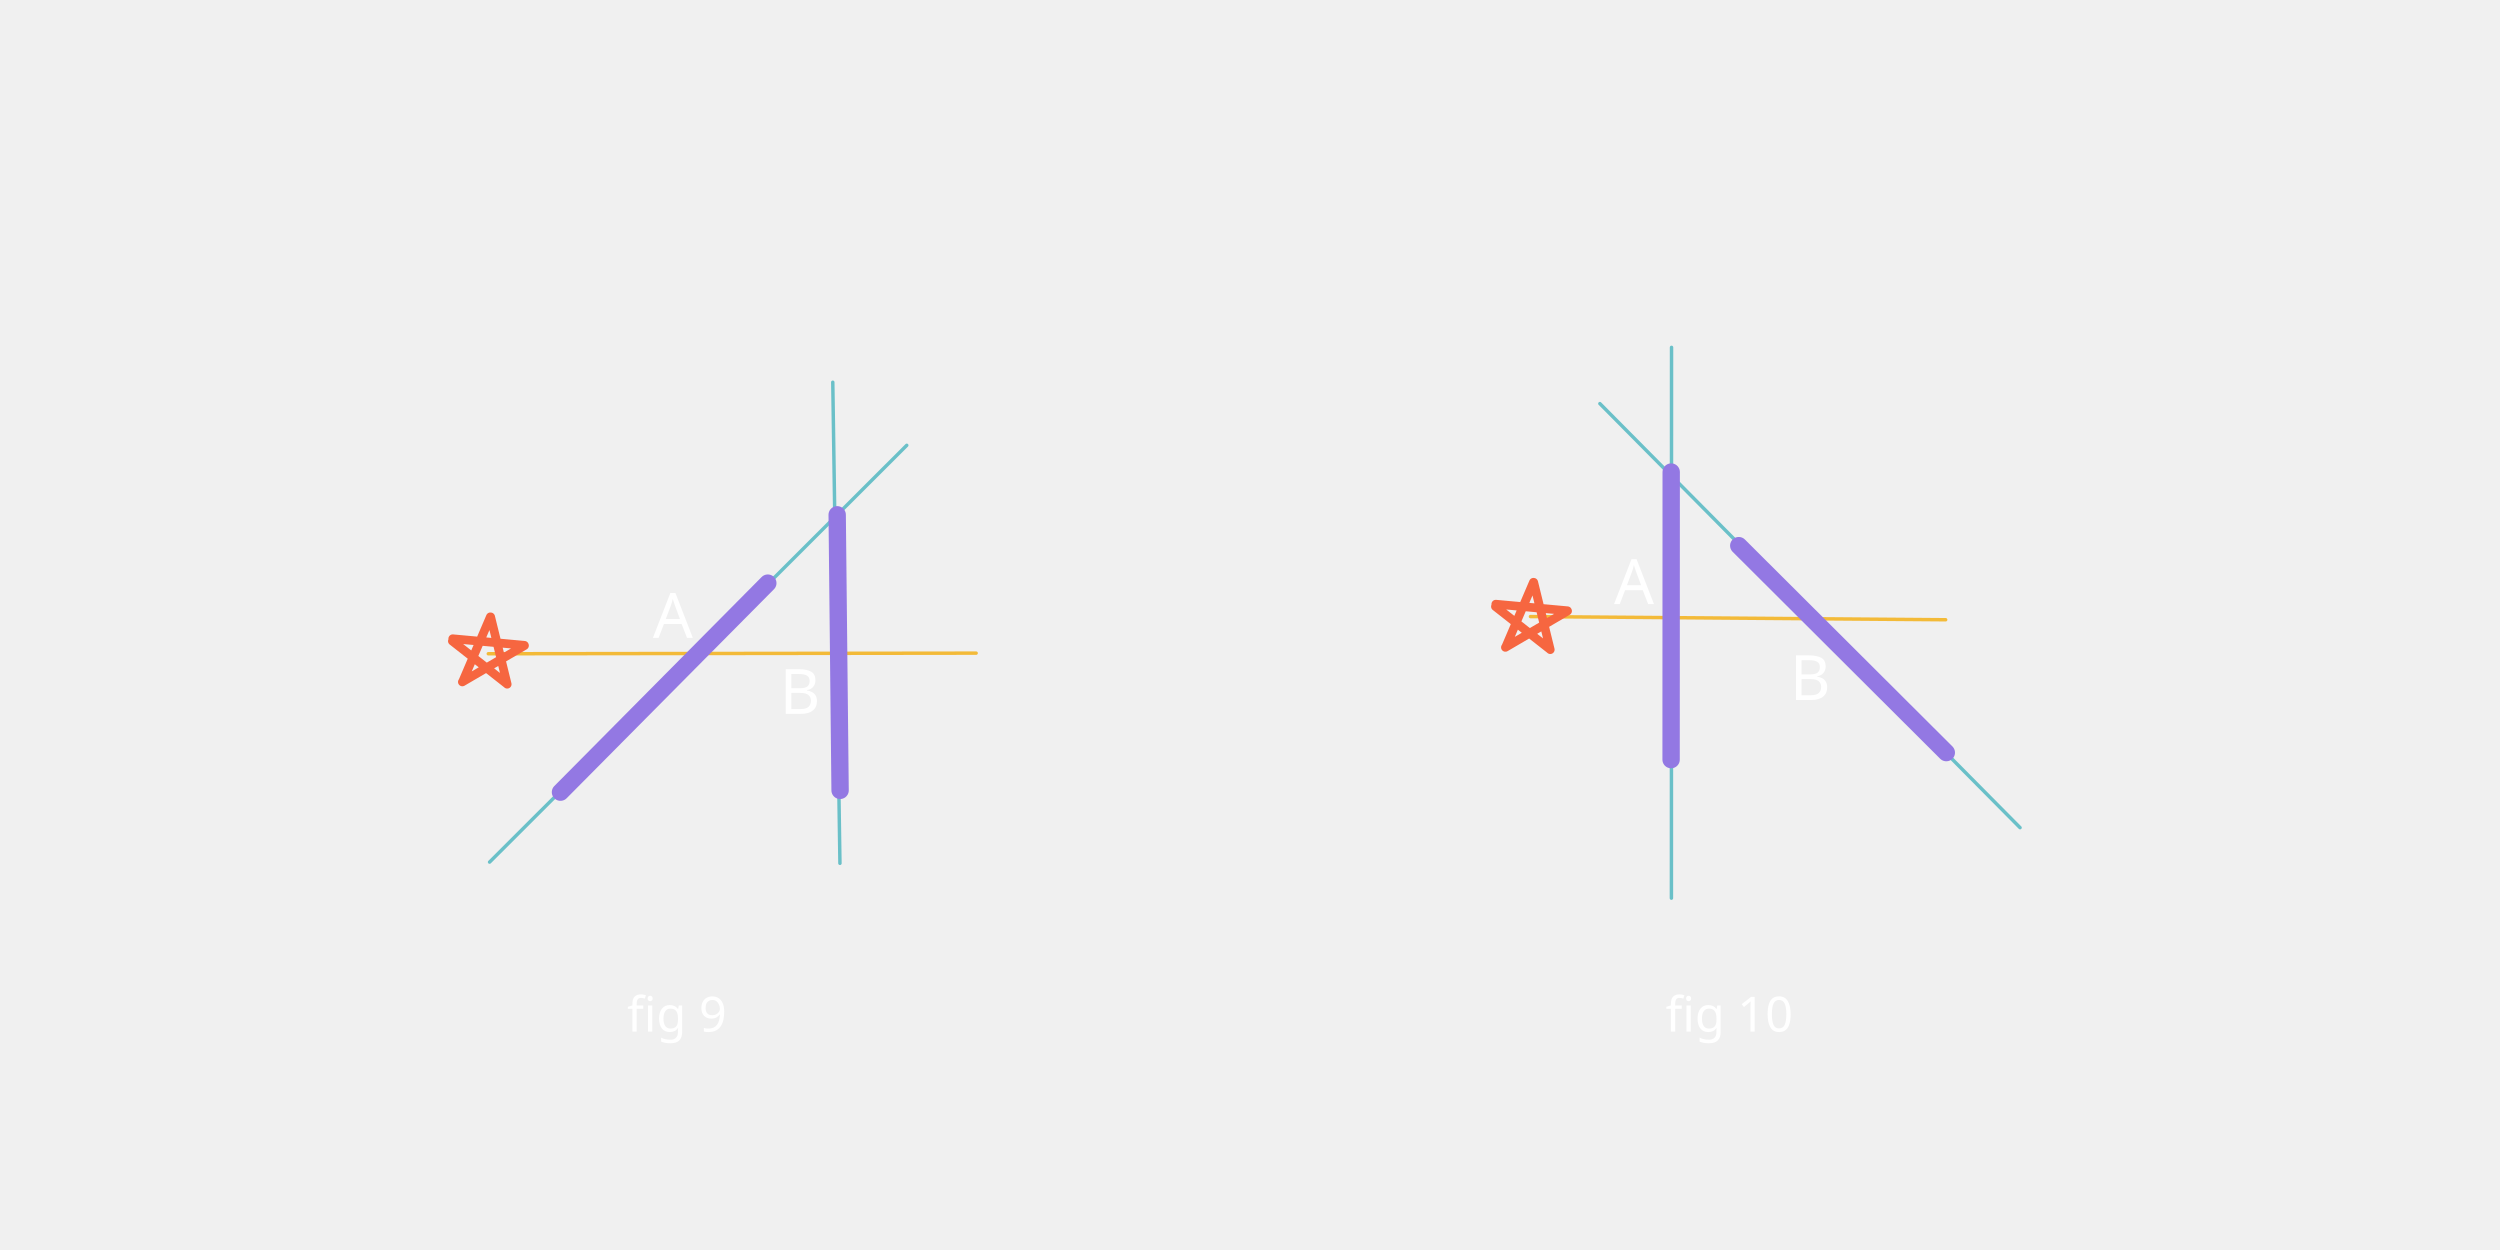
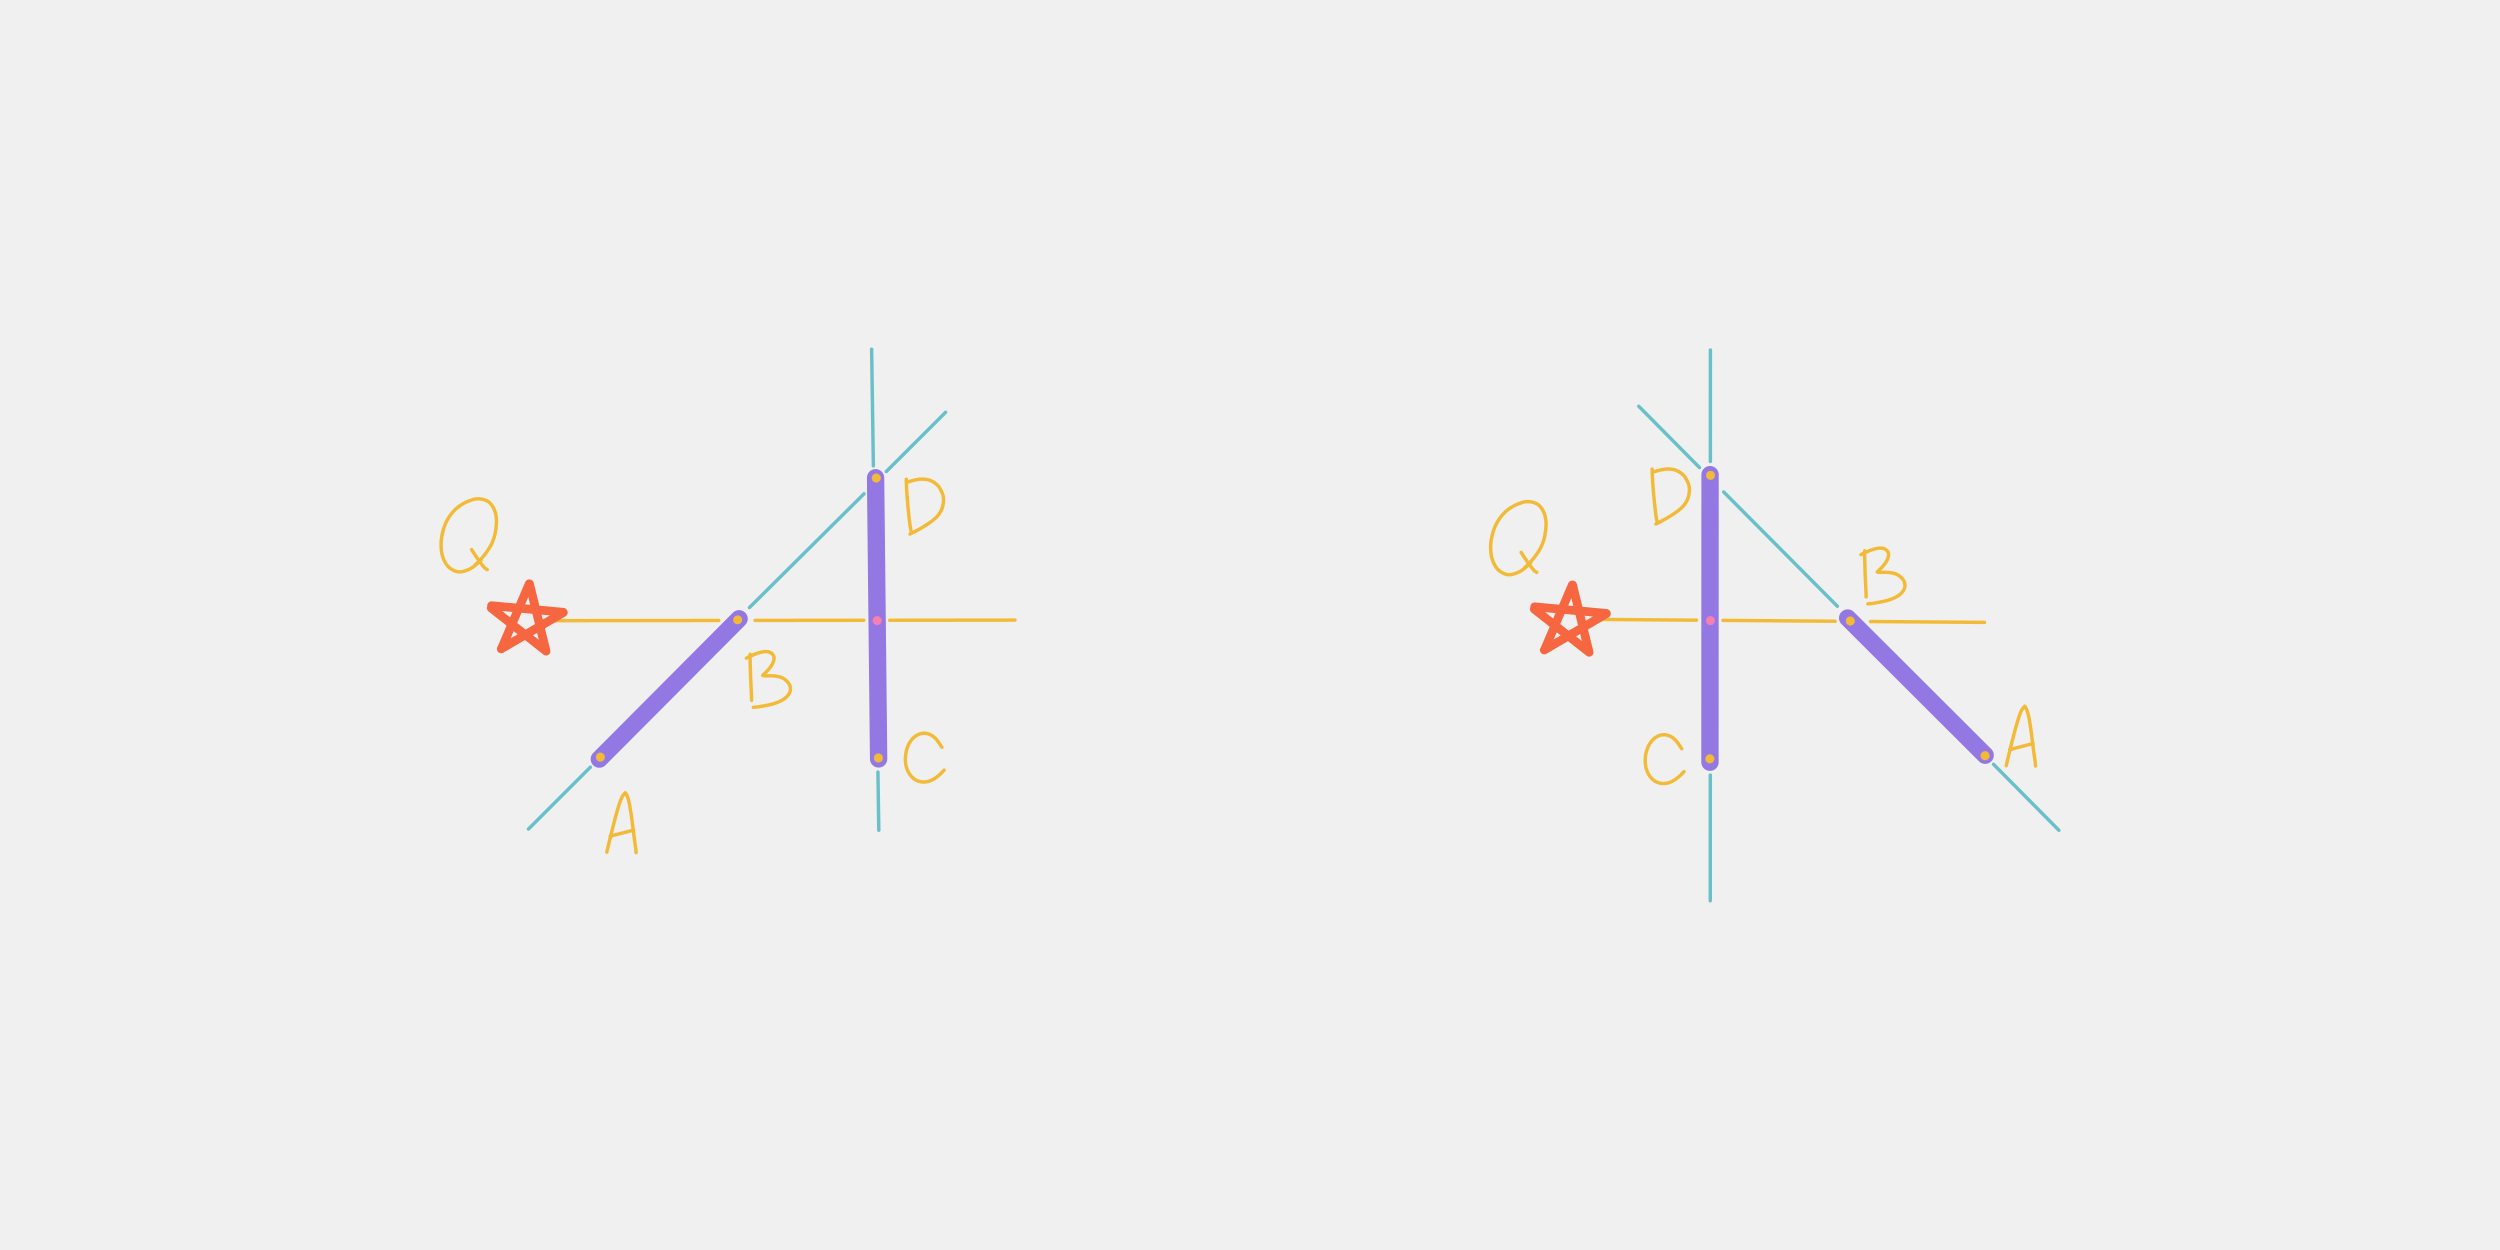
<svg xmlns="http://www.w3.org/2000/svg" xml:space="preserve" viewBox="0 0 960 480">
-   <g style="display:inline">
-     <text xml:space="preserve" x="924.015" y="963.631" style="font-style:normal;font-variant:normal;font-weight:400;font-stretch:normal;font-size:18px;font-family:&quot;JetBrains Mono&quot;;-inkscape-font-specification:&quot;JetBrains Mono&quot;;text-align:start;writing-mode:lr-tb;direction:ltr;text-anchor:start;fill:#fff;fill-opacity:1;stroke:none;stroke-width:2.835;stroke-linecap:round;stroke-linejoin:round" transform="translate(-612.216 -1052.89)scale(1.33333)">
-       <tspan x="924.015" y="963.631" style="font-size:18px;stroke-width:2.835">A</tspan>
-     </text>
-     <text xml:space="preserve" x="974.656" y="991.274" style="font-style:normal;font-variant:normal;font-weight:400;font-stretch:normal;font-size:18px;font-family:&quot;JetBrains Mono&quot;;-inkscape-font-specification:&quot;JetBrains Mono&quot;;text-align:start;writing-mode:lr-tb;direction:ltr;text-anchor:start;fill:#fff;fill-opacity:1;stroke:none;stroke-width:2.835;stroke-linecap:round;stroke-linejoin:round" transform="translate(-612.216 -1052.89)scale(1.33333)">
-       <tspan x="974.656" y="991.274" style="font-size:18px;stroke-width:2.835">B</tspan>
-     </text>
-     <path fill="none" stroke="#6ac0c8" stroke-linecap="round" stroke-linejoin="round" d="m940.565 889.714-.035 158.624m-20.599-142.426 121.007 122.122" style="display:inline" transform="translate(-612.216 -1052.89)scale(1.33333)" />
-     <path fill="none" stroke="#f3ba38" stroke-linecap="round" stroke-linejoin="round" d="m899.937 967.242 119.574.916" style="display:inline" transform="translate(-612.216 -1052.89)scale(1.33333)" />
-     <path fill="none" stroke="#9378e3" stroke-linecap="round" stroke-linejoin="round" stroke-width="6.667" d="m641.74 181.265-.038 110.424m25.984-82.162 79.696 79.472" />
-     <path fill="none" stroke="#f66640" stroke-linecap="round" stroke-linejoin="round" stroke-width="2.5" d="m892.882 975.852 7.907-18.491m.088.011 4.765 19.402m-15.795-12.422 15.777 12.39m-15.671-13.073 20.64 1.891m-17.872 10.556 17.903-10.472" style="display:inline" transform="translate(-612.216 -1052.89)scale(1.33333)" />
+   <g style="display:inline" transform="translate(-597.294 -1051.877)scale(1.33333)">
+     <path fill="none" stroke="#6ac0c8" stroke-linecap="round" stroke-linejoin="round" d="m600.162 1027.675 17.827-17.81m45.825-45.98 32.999-32.768m6.409-6.403 17.086-17.069m-21.304-18.168.5 33.607m1.313 88.185.249 16.751m239.499-138.306-.008 32.1m-.019 90.319-.008 36.205m-20.599-142.426 17.504 17.665m6.962 7.027 32.739 32.91m44.963 45.507 18.839 19.013" />
+     <path fill="none" stroke="#f3ba38" stroke-linecap="round" stroke-linejoin="round" d="m603.798 967.669 51.187-.065m10.464-.013 31.303-.04m7.437-.009 36.097-.046m168.305-.188 27.971.214m7.614.059 32.314.247m10.2.079 32.821.251" />
+     <path fill="none" stroke="#9378e3" stroke-linecap="round" stroke-linejoin="round" stroke-width="5" d="m620.58 1007.529 40.243-40.407m39.318-40.617.874 80.967m239.452-81.856-.028 82.818m39.663-41.533 39.597 39.515" />
+     <path fill="none" stroke="#f66640" stroke-linecap="round" stroke-linejoin="round" stroke-width="2.5" d="m592.479 975.528 7.907-18.492m.088.012 4.764 19.402m-15.795-12.422 15.778 12.389m-15.671-13.072 20.64 1.891m-17.872 10.556 17.903-10.472m282.661 10.532 7.907-18.491m.088.011 4.765 19.402m-15.795-12.422 15.777 12.39m-15.671-13.073 20.64 1.891m-17.872 10.556 17.903-10.472" />
+     <circle cx="620.875" cy="1006.967" r="1.25" fill="#f3ba38" stroke="#f3ba38" stroke-width=".1" />
+     <path fill="none" stroke="#f3ba38" stroke-linecap="round" stroke-linejoin="round" stroke-width="2.5" d="m660.372 967.445.08-.044.003.033" />
+     <circle cx="700.337" cy="926.589" r="1.25" fill="#f3ba38" stroke="#f3ba38" stroke-width=".1" />
+     <circle cx="940.413" cy="1007.448" r="1.25" fill="#f3ba38" stroke="#f3ba38" stroke-width=".1" />
+     <circle cx="980.872" cy="967.756" r="1.25" fill="#f3ba38" stroke="#f3ba38" stroke-width=".1" />
+     <circle cx="1019.681" cy="1006.561" r="1.25" fill="#f3ba38" stroke="#f3ba38" stroke-width=".1" />
+     <circle cx="700.944" cy="1007.203" r="1.25" fill="#f3ba38" stroke="#f3ba38" stroke-width=".1" />
+     <circle cx="940.609" cy="925.811" r="1.25" fill="#f3ba38" stroke="#f3ba38" stroke-width=".1" />
+     <path fill="none" stroke="#f3ba38" stroke-linecap="round" stroke-linejoin="round" d="M584.746 951.635q.189-.179.443-.386.318-.273 1.289-1.322t1.743-2.156q.774-1.107 1.209-1.966.435-.858.823-2.029t.578-2.884q.191-1.714.104-2.608t-.194-1.358q-.107-.463-.388-1.155-.28-.692-.629-1.194-.348-.502-.622-.769-.274-.266-.513-.437-.238-.17-.837-.415-.6-.244-1.254-.328t-1.081-.057q-.427.028-.759.083-.333.054-1.566.504-1.234.451-2.234 1.116-1 .666-1.45 1.067-.451.401-1.018 1.044-.568.644-1.081 1.41-.512.766-1.033 1.898-.52 1.133-.901 2.831-.382 1.697-.372 3.173.009 1.475.141 2.209t.341 1.381.493 1.209.457.823.399.527q.226.267.488.513t.898.616.996.47.568.133.488.04.536-.014 1.202-.317 1.556-.662 1.131-.779q.52-.413.778-.664.257-.251.454-.468.196-.217.645-.637" />
+     <path fill="none" stroke="#f3ba38" stroke-linecap="round" stroke-linejoin="round" d="M583.782 947.168q.071.092.32.515.25.422.808 1.262t1.288 1.83 1.383 1.734q.027.013.221.139l.489.315m298.738-.519q.19-.179.443-.386.319-.272 1.289-1.321t1.744-2.156 1.208-1.966.823-2.029q.387-1.171.578-2.885t.104-2.608-.194-1.358-.387-1.155-.629-1.194-.623-.768q-.274-.267-.512-.437-.239-.171-.838-.415-.599-.245-1.254-.329-.654-.084-1.081-.056t-.759.082-1.566.505-2.234 1.115q-1 .666-1.45 1.067-.451.402-1.018 1.045-.568.643-1.081 1.409-.512.766-1.032 1.899-.52 1.132-.902 2.83t-.372 3.173.141 2.209.341 1.381q.21.648.493 1.209.283.562.457.823t.399.528.488.513q.262.246.898.615.636.37.996.47.359.1.568.133t.489.04.535-.013 1.202-.317 1.556-.663q.61-.365 1.131-.779.521-.413.778-.664.258-.251.454-.468t.645-.637" />
+     <path fill="none" stroke="#f3ba38" stroke-linecap="round" stroke-linejoin="round" d="M886.065 947.978q.071.091.32.514.25.423.808 1.263t1.288 1.829q.731.99 1.383 1.735.028.013.221.138l.489.315m-267.845 80.572q.069-.409.486-2.125.416-1.716 1.272-5.142.855-3.426 1.487-5.48t.982-2.83 1.105-1.56q.108.038.505.89t.716 2.547.488 2.922.425 3.209q.254 1.982.371 2.925t.23 1.779q.113.838.267 1.734.024.104.104 1.256" />
+     <path fill="none" stroke="#f3ba38" stroke-linecap="round" stroke-linejoin="round" d="M623.731 1029.737q.407-.129 2.122-.557t4.586-1.201m395.334-18.559q.069-.409.486-2.125.416-1.716 1.272-5.142.855-3.426 1.487-5.48t.982-2.83q.351-.776 1.105-1.561.108.039.505.891t.716 2.547.488 2.921.425 3.209q.254 1.983.371 2.925.117.943.23 1.78t.267 1.733q.024.104.104 1.257" />
+     <path fill="none" stroke="#f3ba38" stroke-linecap="round" stroke-linejoin="round" d="M1026.775 1004.813q.407-.13 2.122-.557t4.586-1.202m-369.467-25.706-.024.419q.005.552.037 2.317.033 1.765.113 3.778.081 2.013.259 5.593.017.233.035 1.166" />
+     <path fill="none" stroke="#f3ba38" stroke-linecap="round" stroke-linejoin="round" d="M662.938 978.462q.28-.155.694-.365.415-.209 1.19-.551t1.376-.543 1.207-.32 1.04-.121.771.057q.338.06.693.262t.563.447.286.399.133.448-.069.858-.38 1.07q-.255.505-.652 1.025-.396.519-.698.842-.302.324-.453.469l-.265.253q-.114.108-.748.742.039.031.266.084.226.053.591.044t.634-.022.897-.006q.629.006 1.261.081.631.074 1.036.186.405.111.623.183.218.071.612.289.393.217.899.684.506.466.722.817t.307.617q.091.268.124.7.032.431-.028.728-.061.296-.15.504-.09.208-.284.52-.195.312-.534.669t-.906.751-1.441.778-1.842.641q-.968.258-1.995.431t-2.165.403q-.084.022-.856.053l-.471.056m320.076-45.081-.024.419q.005.552.037 2.317.033 1.764.113 3.778.081 2.013.259 5.593.017.233.035 1.166" />
+     <path fill="none" stroke="#f3ba38" stroke-linecap="round" stroke-linejoin="round" d="M983.923 948.657q.28-.155.695-.364t1.19-.551 1.376-.543 1.207-.32 1.04-.121.771.057.692.262.564.447.286.399q.078.153.133.448.055.294-.07.858-.124.564-.379 1.07-.255.505-.652 1.024-.396.52-.698.843-.302.324-.453.469l-.266.253q-.114.108-.747.742.039.031.266.084.226.053.591.043.365-.009.633-.021.269-.013.898-.006t1.26.08q.632.075 1.037.186.404.112.623.184.218.071.612.289.393.217.899.684.505.466.722.816.216.351.307.618.091.268.123.699.033.432-.028.729-.06.296-.15.504-.089.208-.284.52t-.533.669-.906.751-1.442.778q-.873.384-1.841.641-.968.258-1.996.431-1.027.173-2.164.403-.084.022-.856.053l-.471.056" />
+     <circle cx="700.602" cy="967.638" r="1.25" fill="#fa7fb1" stroke="#fa7fb1" stroke-width=".1" />
+     <circle cx="940.571" cy="967.66" r="1.25" fill="#fa7fb1" stroke="#fa7fb1" stroke-width=".1" />
+     <path fill="none" stroke="#f3ba38" stroke-linecap="round" stroke-linejoin="round" d="m719.249 1004.11-.151-.188q-.092-.125-.437-.664-.346-.538-.598-.877-.251-.338-.471-.588t-.543-.537-.662-.502q-.338-.215-.684-.361-.345-.146-.824-.24-.479-.093-.87-.084-.392.01-.811.109-.42.1-.913.348t-.768.453-.612.546-.714.886q-.378.546-.57.931t-.452 1.184-.382 1.79q-.12.991-.052 1.86.068.868.16 1.286.093.417.337 1.054t.585 1.178.779.983q.438.443.856.714t.849.438.984.252 1.116.035.802-.112q.239-.063.7-.243.462-.18.83-.382t.881-.579q.514-.376.847-.675t.473-.431.598-.621q.17-.17.361-.375m212.431-6.153-.151-.188q-.091-.125-.437-.664-.345-.538-.597-.877t-.471-.588-.544-.537-.662-.502q-.338-.215-.683-.361t-.824-.24q-.479-.093-.871-.084-.391.01-.811.109-.419.1-.912.348t-.768.453-.612.546-.715.886q-.378.546-.569.931-.192.385-.453 1.184t-.381 1.79-.052 1.86.16 1.285q.092.418.337 1.055.244.637.584 1.178t.779.983q.439.443.857.714.417.271.848.438.432.167.985.252.552.086 1.116.035.563-.05.802-.112.238-.063.7-.243t.829-.382q.368-.202.882-.579t.846-.675.473-.431q.141-.132.598-.621.171-.17.361-.375m-223.977-84.219q.006.064-.005.564.001.17.042 1.352t.163 2.762q.122 1.581.2 2.426t.155 1.636.215 2.108.265 2.213q.125.894.183 1.19t.104.456q.047.162.102.388" />
+     <path fill="none" stroke="#f3ba38" stroke-linecap="round" stroke-linejoin="round" d="M709.115 927.831q.192-.072.329-.12t.84-.258q.702-.21 1.427-.357t1.143-.186q.418-.038 1.047-.013.63.025 1.079.117.45.092.686.172t.752.339.947.6q.433.341.657.579.223.238.386.45t.553.96q.389.747.53 1.219t.204 1.074-.056 1.446q-.119.846-.322 1.393-.202.548-.457 1.001-.254.454-.467.745-.212.29-.388.496t-.458.491-.975.841q-.694.555-1.754 1.244t-1.881 1.148q-.822.46-1.469.78-.647.321-.727.363l-.685.365m213.747-18.714q.006.063-.006.564.001.17.042 1.352.041 1.181.163 2.762t.201 2.426q.078.845.155 1.635.076.79.215 2.109.138 1.318.264 2.212t.183 1.19.104.457.102.388" />
+     <path fill="none" stroke="#f3ba38" stroke-linecap="round" stroke-linejoin="round" d="M923.926 924.923q.193-.073.329-.121.137-.047.84-.257.702-.21 1.427-.357t1.143-.186 1.048-.014 1.079.117q.449.093.685.172.237.08.752.34.515.259.948.6t.656.578q.224.238.386.45.163.213.553.96.39.748.531 1.22t.204 1.073-.056 1.447-.322 1.393-.458 1.001-.466.744q-.213.291-.389.497t-.458.491q-.282.284-.975.84t-1.754 1.245q-1.06.689-1.881 1.148-.822.459-1.469.78t-.727.363l-.685.364" />
  </g>
-   <g style="display:inline">
-     <text xml:space="preserve" x="647.206" y="963.091" style="font-style:normal;font-variant:normal;font-weight:400;font-stretch:normal;font-size:18px;font-family:&quot;JetBrains Mono&quot;;-inkscape-font-specification:&quot;JetBrains Mono&quot;;text-align:start;writing-mode:lr-tb;direction:ltr;text-anchor:start;fill:#fff;fill-opacity:1;stroke:none;stroke-width:2.835;stroke-linecap:round;stroke-linejoin:round" transform="translate(-612.216 -1039.186)scale(1.33333)">
-       <tspan x="647.206" y="963.091" style="font-size:18px;stroke-width:2.835">A</tspan>
-     </text>
-     <text xml:space="preserve" x="683.709" y="984.977" style="font-style:normal;font-variant:normal;font-weight:400;font-stretch:normal;font-size:18px;font-family:&quot;JetBrains Mono&quot;;-inkscape-font-specification:&quot;JetBrains Mono&quot;;text-align:start;writing-mode:lr-tb;direction:ltr;text-anchor:start;fill:#fff;fill-opacity:1;stroke:none;stroke-width:2.835;stroke-linecap:round;stroke-linejoin:round" transform="translate(-612.216 -1039.186)scale(1.33333)">
-       <tspan x="683.709" y="984.977" style="font-size:18px;stroke-width:2.835">B</tspan>
-     </text>
-     <path fill="none" stroke="#6ac0c8" stroke-linecap="round" stroke-linejoin="round" d="m600.162 1027.675 120.146-120.03m-21.304-18.168 2.062 138.543" style="display:inline" transform="translate(-612.216 -1039.186)scale(1.33333)" />
-     <path fill="none" stroke="#f3ba38" stroke-linecap="round" stroke-linejoin="round" d="m599.793 967.674 140.493-.178" style="display:inline" transform="translate(-612.216 -1039.186)scale(1.33333)" />
-     <path fill="none" stroke="#9378e3" stroke-linecap="round" stroke-linejoin="round" stroke-width="6.667" d="m215.223 304.186 79.615-80.268m26.64-26.238 1.117 105.815" />
-     <path fill="none" stroke="#f66640" stroke-linecap="round" stroke-linejoin="round" stroke-width="2.5" d="m592.479 975.528 7.907-18.492m.088.012 4.764 19.402m-15.795-12.422 15.778 12.389m-15.671-13.072 20.64 1.891m-17.872 10.556 17.903-10.472" style="display:inline" transform="translate(-612.216 -1039.186)scale(1.33333)" />
-   </g>
-   <text xml:space="preserve" x="240.816" y="396.122" style="font-size:18.667px;font-family:&quot;JetBrains Mono&quot;;-inkscape-font-specification:&quot;JetBrains Mono&quot;;text-align:start;writing-mode:lr-tb;direction:ltr;text-anchor:start;fill:#fff;stroke-width:1.334;stroke-linecap:round;stroke-linejoin:round">
-     <tspan x="240.816" y="396.122">fig 9</tspan>
-   </text>
-   <text xml:space="preserve" x="639.592" y="396.122" style="font-size:18.667px;font-family:&quot;JetBrains Mono&quot;;-inkscape-font-specification:&quot;JetBrains Mono&quot;;text-align:start;writing-mode:lr-tb;direction:ltr;text-anchor:start;fill:#fff;stroke-width:1.334;stroke-linecap:round;stroke-linejoin:round">
-     <tspan x="639.592" y="396.122">fig 10</tspan>
-   </text>
</svg>
